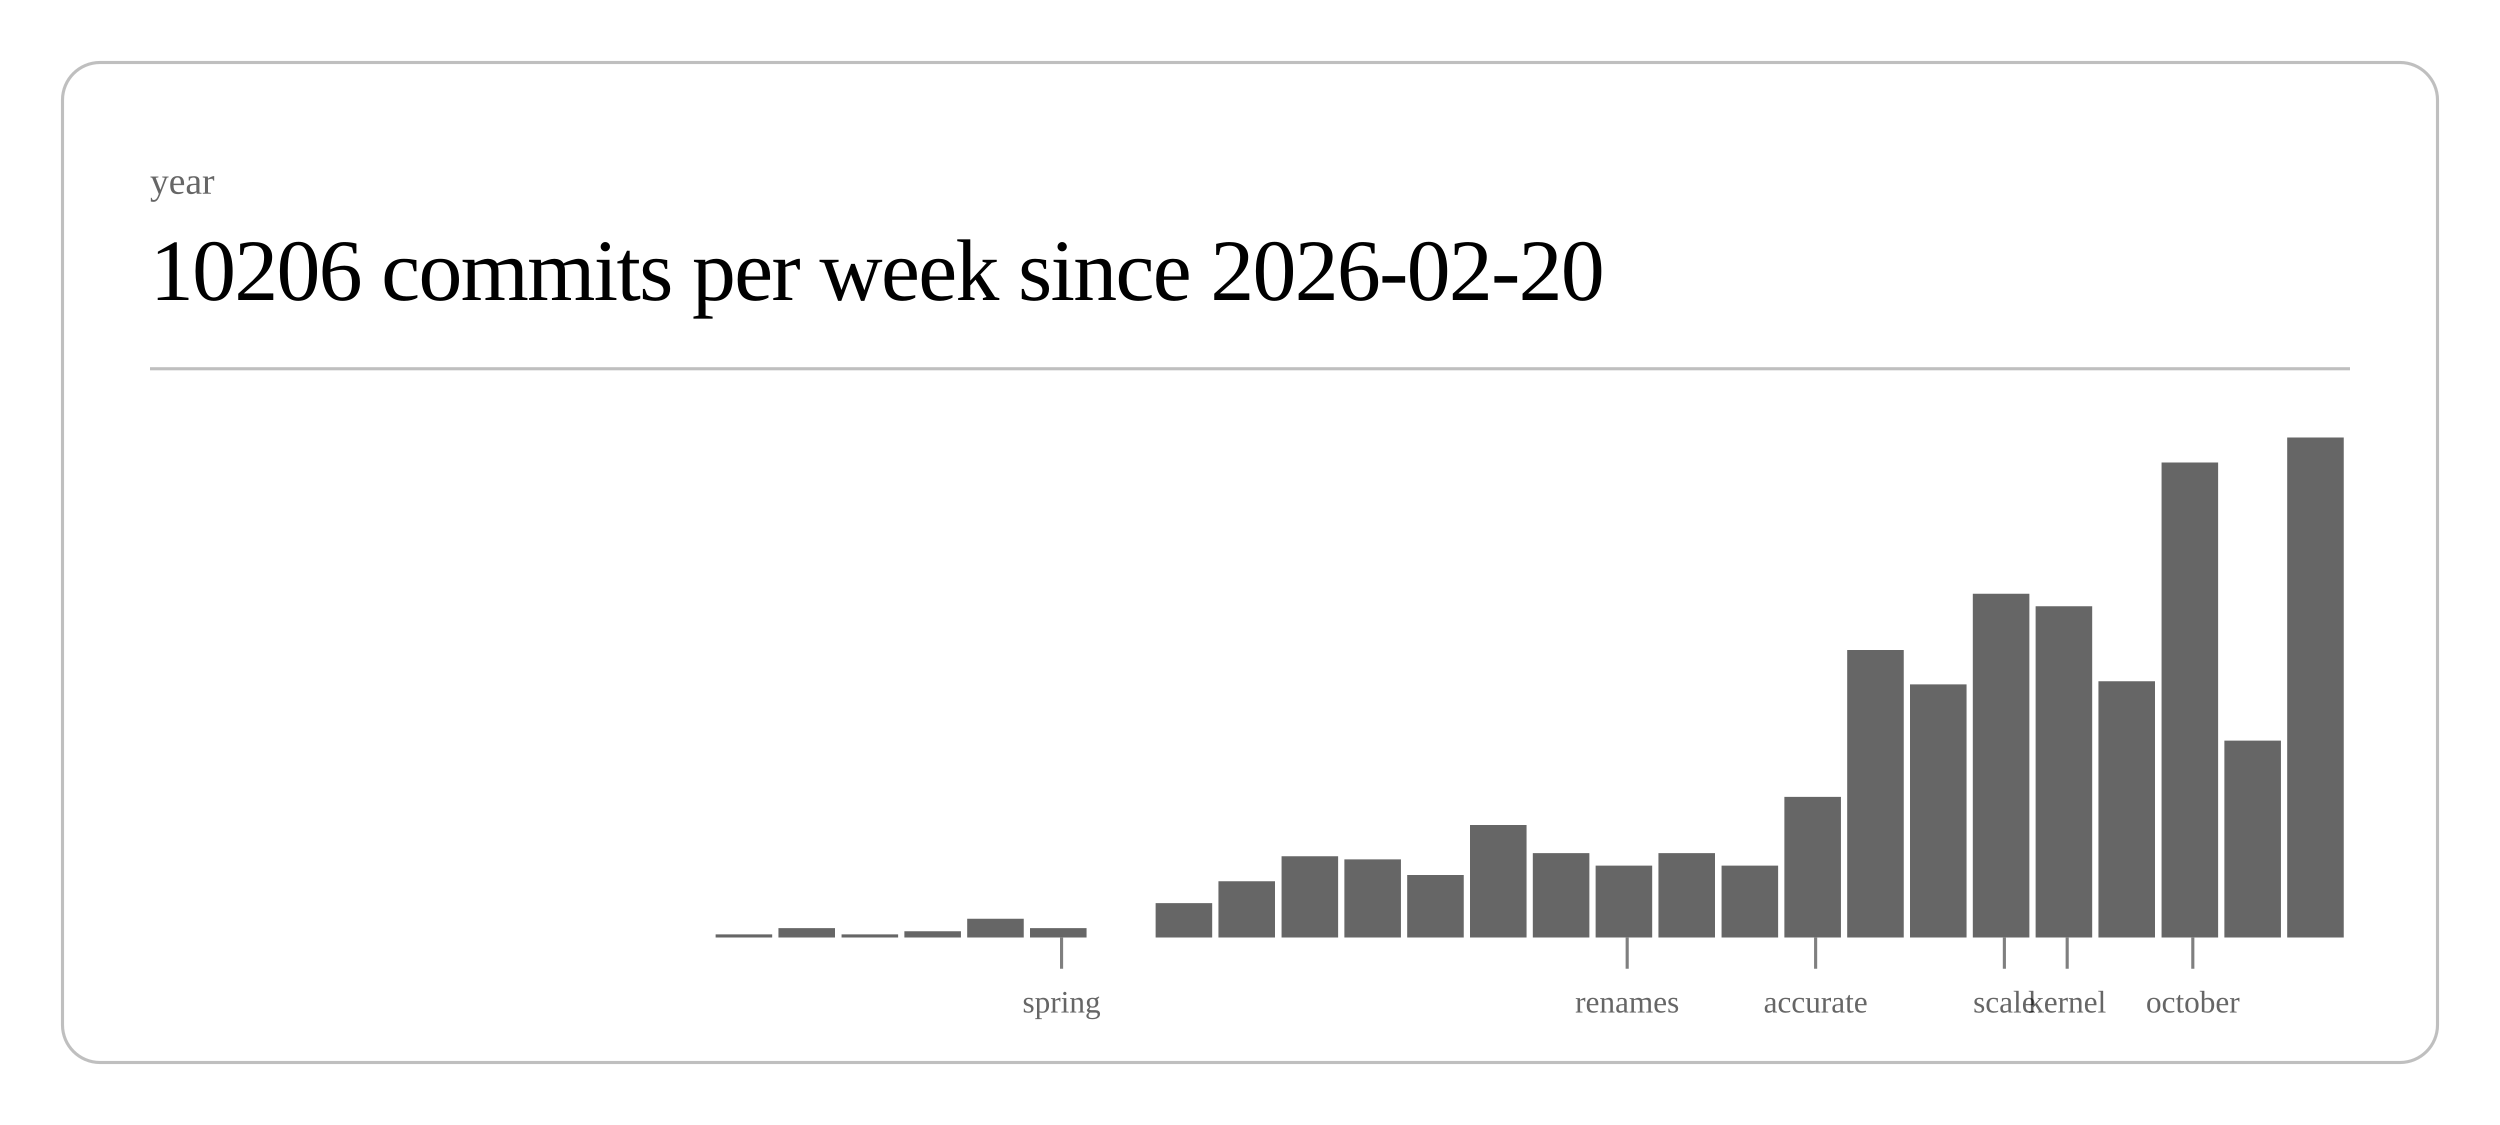
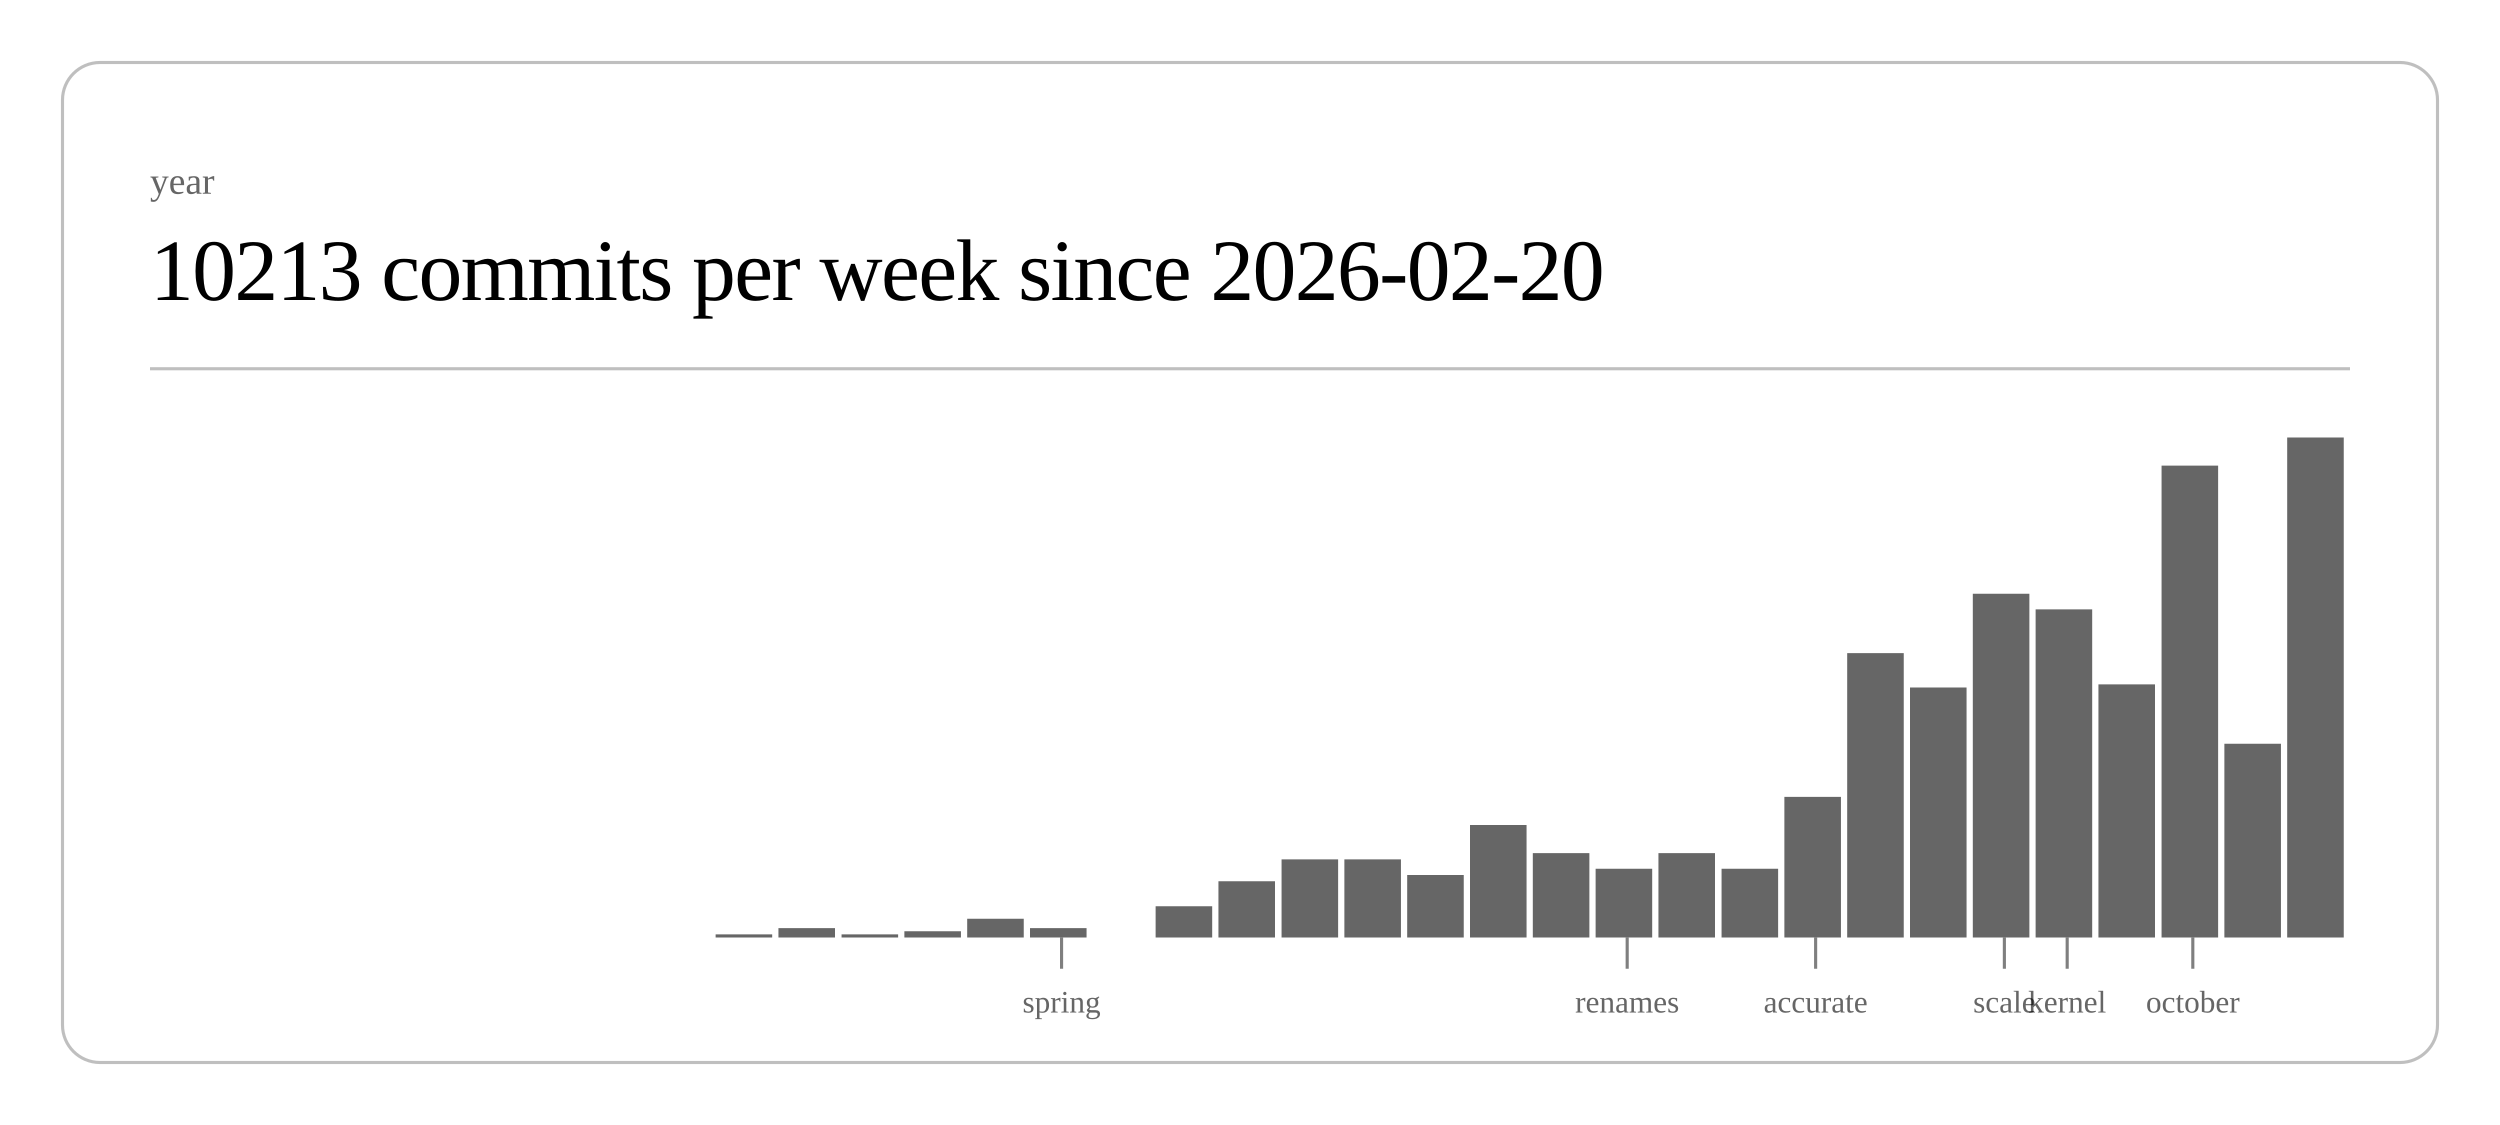
<svg xmlns="http://www.w3.org/2000/svg" class="post-header-svg" viewBox="0 0 800 360" width="800" height="360">
  <rect x="20" y="20" width="760" height="320" rx="12" ry="12" fill="none" stroke="currentColor" stroke-width="1" opacity="0.25" />
  <text fill="currentColor" x="48" y="62" font-size="12" opacity="0.6">year</text>
-   <text fill="currentColor" x="48" y="96" font-size="28" font-weight="300" letter-spacing="-0.5">10206 commits per week since 2026-02-20</text>
+   <text fill="currentColor" x="48" y="96" font-size="28" font-weight="300" letter-spacing="-0.5">10213 commits per week since 2026-02-20</text>
  <line stroke="currentColor" x1="48" y1="118" x2="752" y2="118" stroke-width="1" opacity="0.25" />
  <rect x="229.0" y="299" width="18.1" height="1" fill="currentColor" opacity="0.6" />
  <rect x="249.1" y="297" width="18.1" height="3" fill="currentColor" opacity="0.6" />
  <rect x="269.3" y="299" width="18.1" height="1" fill="currentColor" opacity="0.6" />
  <rect x="289.4" y="298" width="18.1" height="2" fill="currentColor" opacity="0.6" />
  <rect x="309.5" y="294" width="18.1" height="6" fill="currentColor" opacity="0.6" />
  <rect x="329.6" y="297" width="18.1" height="3" fill="currentColor" opacity="0.6" />
-   <rect x="369.8" y="289" width="18.1" height="11" fill="currentColor" opacity="0.6" />
+   <rect x="369.8" y="290" width="18.1" height="10" fill="currentColor" opacity="0.6" />
  <rect x="389.9" y="282" width="18.1" height="18" fill="currentColor" opacity="0.6" />
-   <rect x="410.1" y="274" width="18.1" height="26" fill="currentColor" opacity="0.6" />
+   <rect x="410.1" y="275" width="18.1" height="25" fill="currentColor" opacity="0.6" />
  <rect x="430.2" y="275" width="18.1" height="25" fill="currentColor" opacity="0.6" />
  <rect x="450.3" y="280" width="18.1" height="20" fill="currentColor" opacity="0.6" />
  <rect x="470.4" y="264" width="18.1" height="36" fill="currentColor" opacity="0.6" />
  <rect x="490.5" y="273" width="18.1" height="27" fill="currentColor" opacity="0.6" />
-   <rect x="510.6" y="277" width="18.1" height="23" fill="currentColor" opacity="0.6" />
+   <rect x="510.6" y="278" width="18.1" height="22" fill="currentColor" opacity="0.6" />
  <rect x="530.7" y="273" width="18.1" height="27" fill="currentColor" opacity="0.6" />
-   <rect x="550.9" y="277" width="18.1" height="23" fill="currentColor" opacity="0.6" />
+   <rect x="550.9" y="278" width="18.1" height="22" fill="currentColor" opacity="0.6" />
  <rect x="571.0" y="255" width="18.1" height="45" fill="currentColor" opacity="0.6" />
-   <rect x="591.1" y="208" width="18.1" height="92" fill="currentColor" opacity="0.6" />
-   <rect x="611.2" y="219" width="18.1" height="81" fill="currentColor" opacity="0.6" />
+   <rect x="591.1" y="209" width="18.1" height="91" fill="currentColor" opacity="0.6" />
+   <rect x="611.2" y="220" width="18.1" height="80" fill="currentColor" opacity="0.6" />
  <rect x="631.3" y="190" width="18.1" height="110" fill="currentColor" opacity="0.6" />
-   <rect x="651.4" y="194" width="18.1" height="106" fill="currentColor" opacity="0.6" />
-   <rect x="671.5" y="218" width="18.1" height="82" fill="currentColor" opacity="0.6" />
-   <rect x="691.7" y="148" width="18.1" height="152" fill="currentColor" opacity="0.6" />
-   <rect x="711.8" y="237" width="18.1" height="63" fill="currentColor" opacity="0.6" />
+   <rect x="651.4" y="195" width="18.1" height="105" fill="currentColor" opacity="0.6" />
+   <rect x="671.5" y="219" width="18.1" height="81" fill="currentColor" opacity="0.6" />
+   <rect x="691.7" y="149" width="18.1" height="151" fill="currentColor" opacity="0.6" />
+   <rect x="711.8" y="238" width="18.1" height="62" fill="currentColor" opacity="0.6" />
  <rect x="731.9" y="140" width="18.1" height="160" fill="currentColor" opacity="0.6" />
  <line stroke="currentColor" x1="339.7" y1="300" x2="339.7" y2="310" stroke-width="1" opacity="0.5" />
  <text fill="currentColor" x="339.7" y="324" font-size="10" opacity="0.6" text-anchor="middle">spring</text>
  <line stroke="currentColor" x1="520.7" y1="300" x2="520.7" y2="310" stroke-width="1" opacity="0.5" />
  <text fill="currentColor" x="520.7" y="324" font-size="10" opacity="0.6" text-anchor="middle">renames</text>
  <line stroke="currentColor" x1="581.0" y1="300" x2="581.0" y2="310" stroke-width="1" opacity="0.5" />
  <text fill="currentColor" x="581.0" y="324" font-size="10" opacity="0.6" text-anchor="middle">accurate</text>
  <line stroke="currentColor" x1="641.4" y1="300" x2="641.4" y2="310" stroke-width="1" opacity="0.5" />
  <text fill="currentColor" x="641.4" y="324" font-size="10" opacity="0.6" text-anchor="middle">scale</text>
  <line stroke="currentColor" x1="661.5" y1="300" x2="661.5" y2="310" stroke-width="1" opacity="0.5" />
  <text fill="currentColor" x="661.5" y="324" font-size="10" opacity="0.6" text-anchor="middle">kernel</text>
  <line stroke="currentColor" x1="701.7" y1="300" x2="701.7" y2="310" stroke-width="1" opacity="0.5" />
  <text fill="currentColor" x="701.7" y="324" font-size="10" opacity="0.6" text-anchor="middle">october</text>
</svg>
